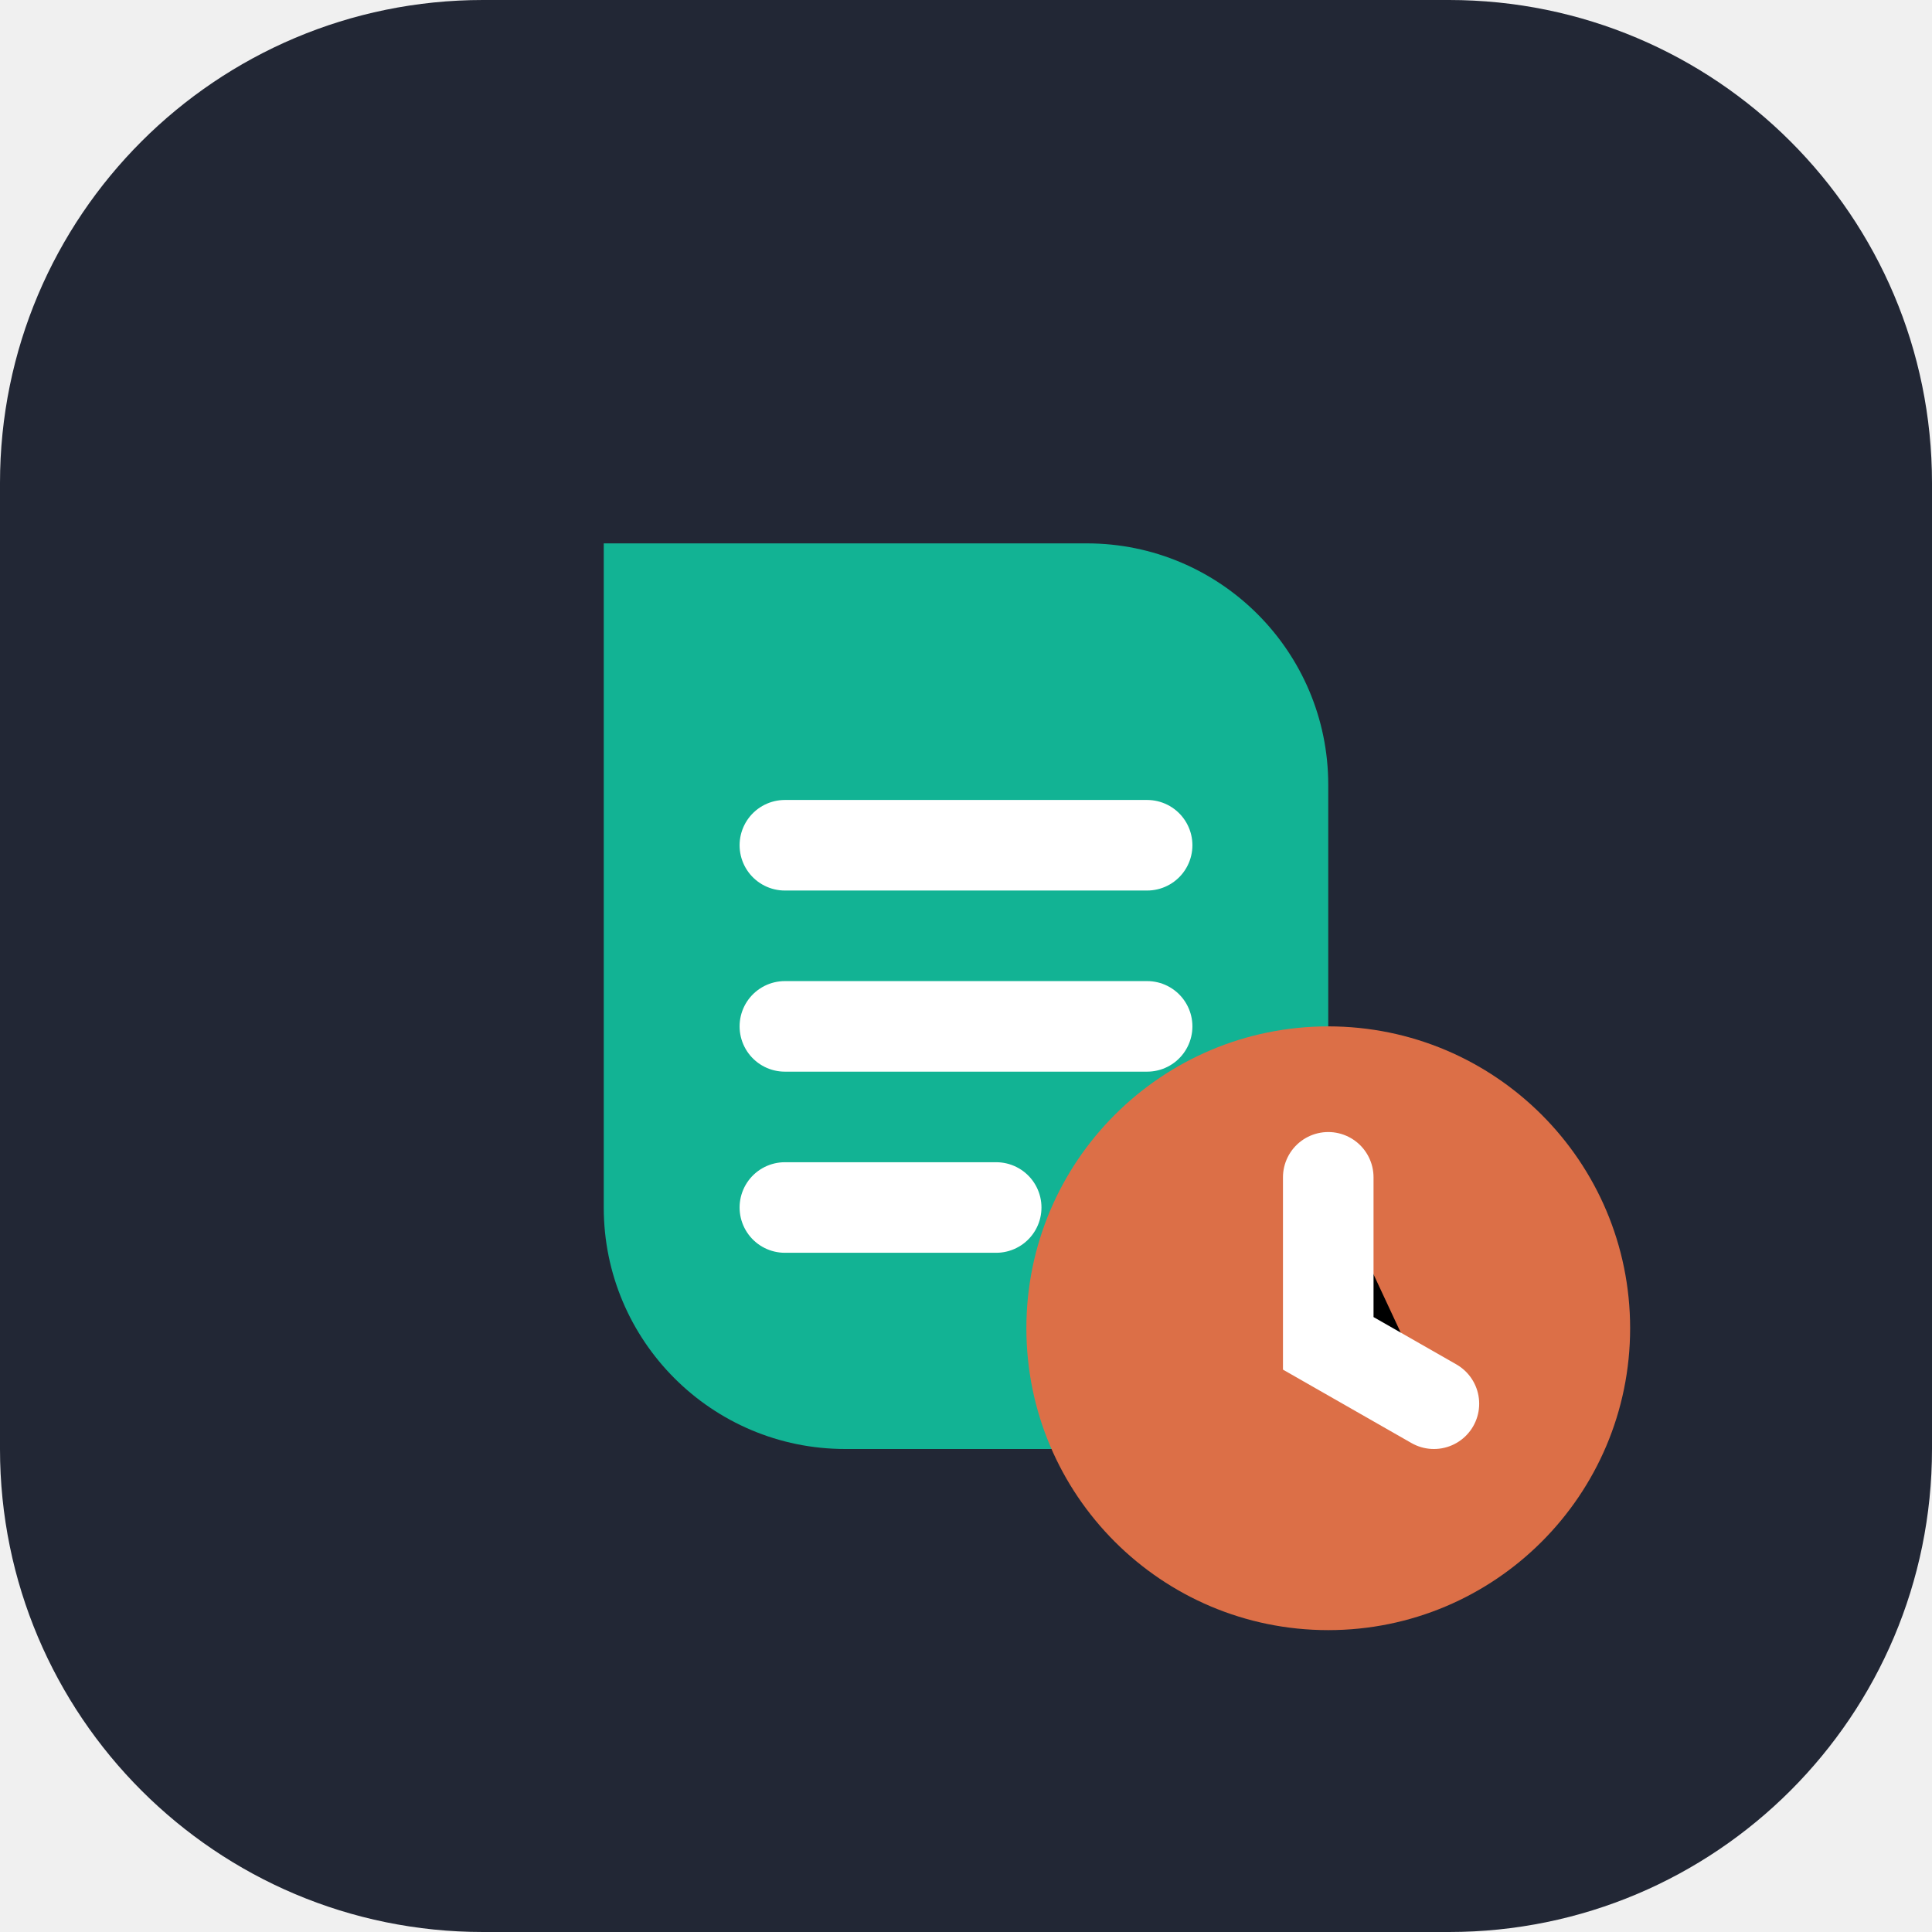
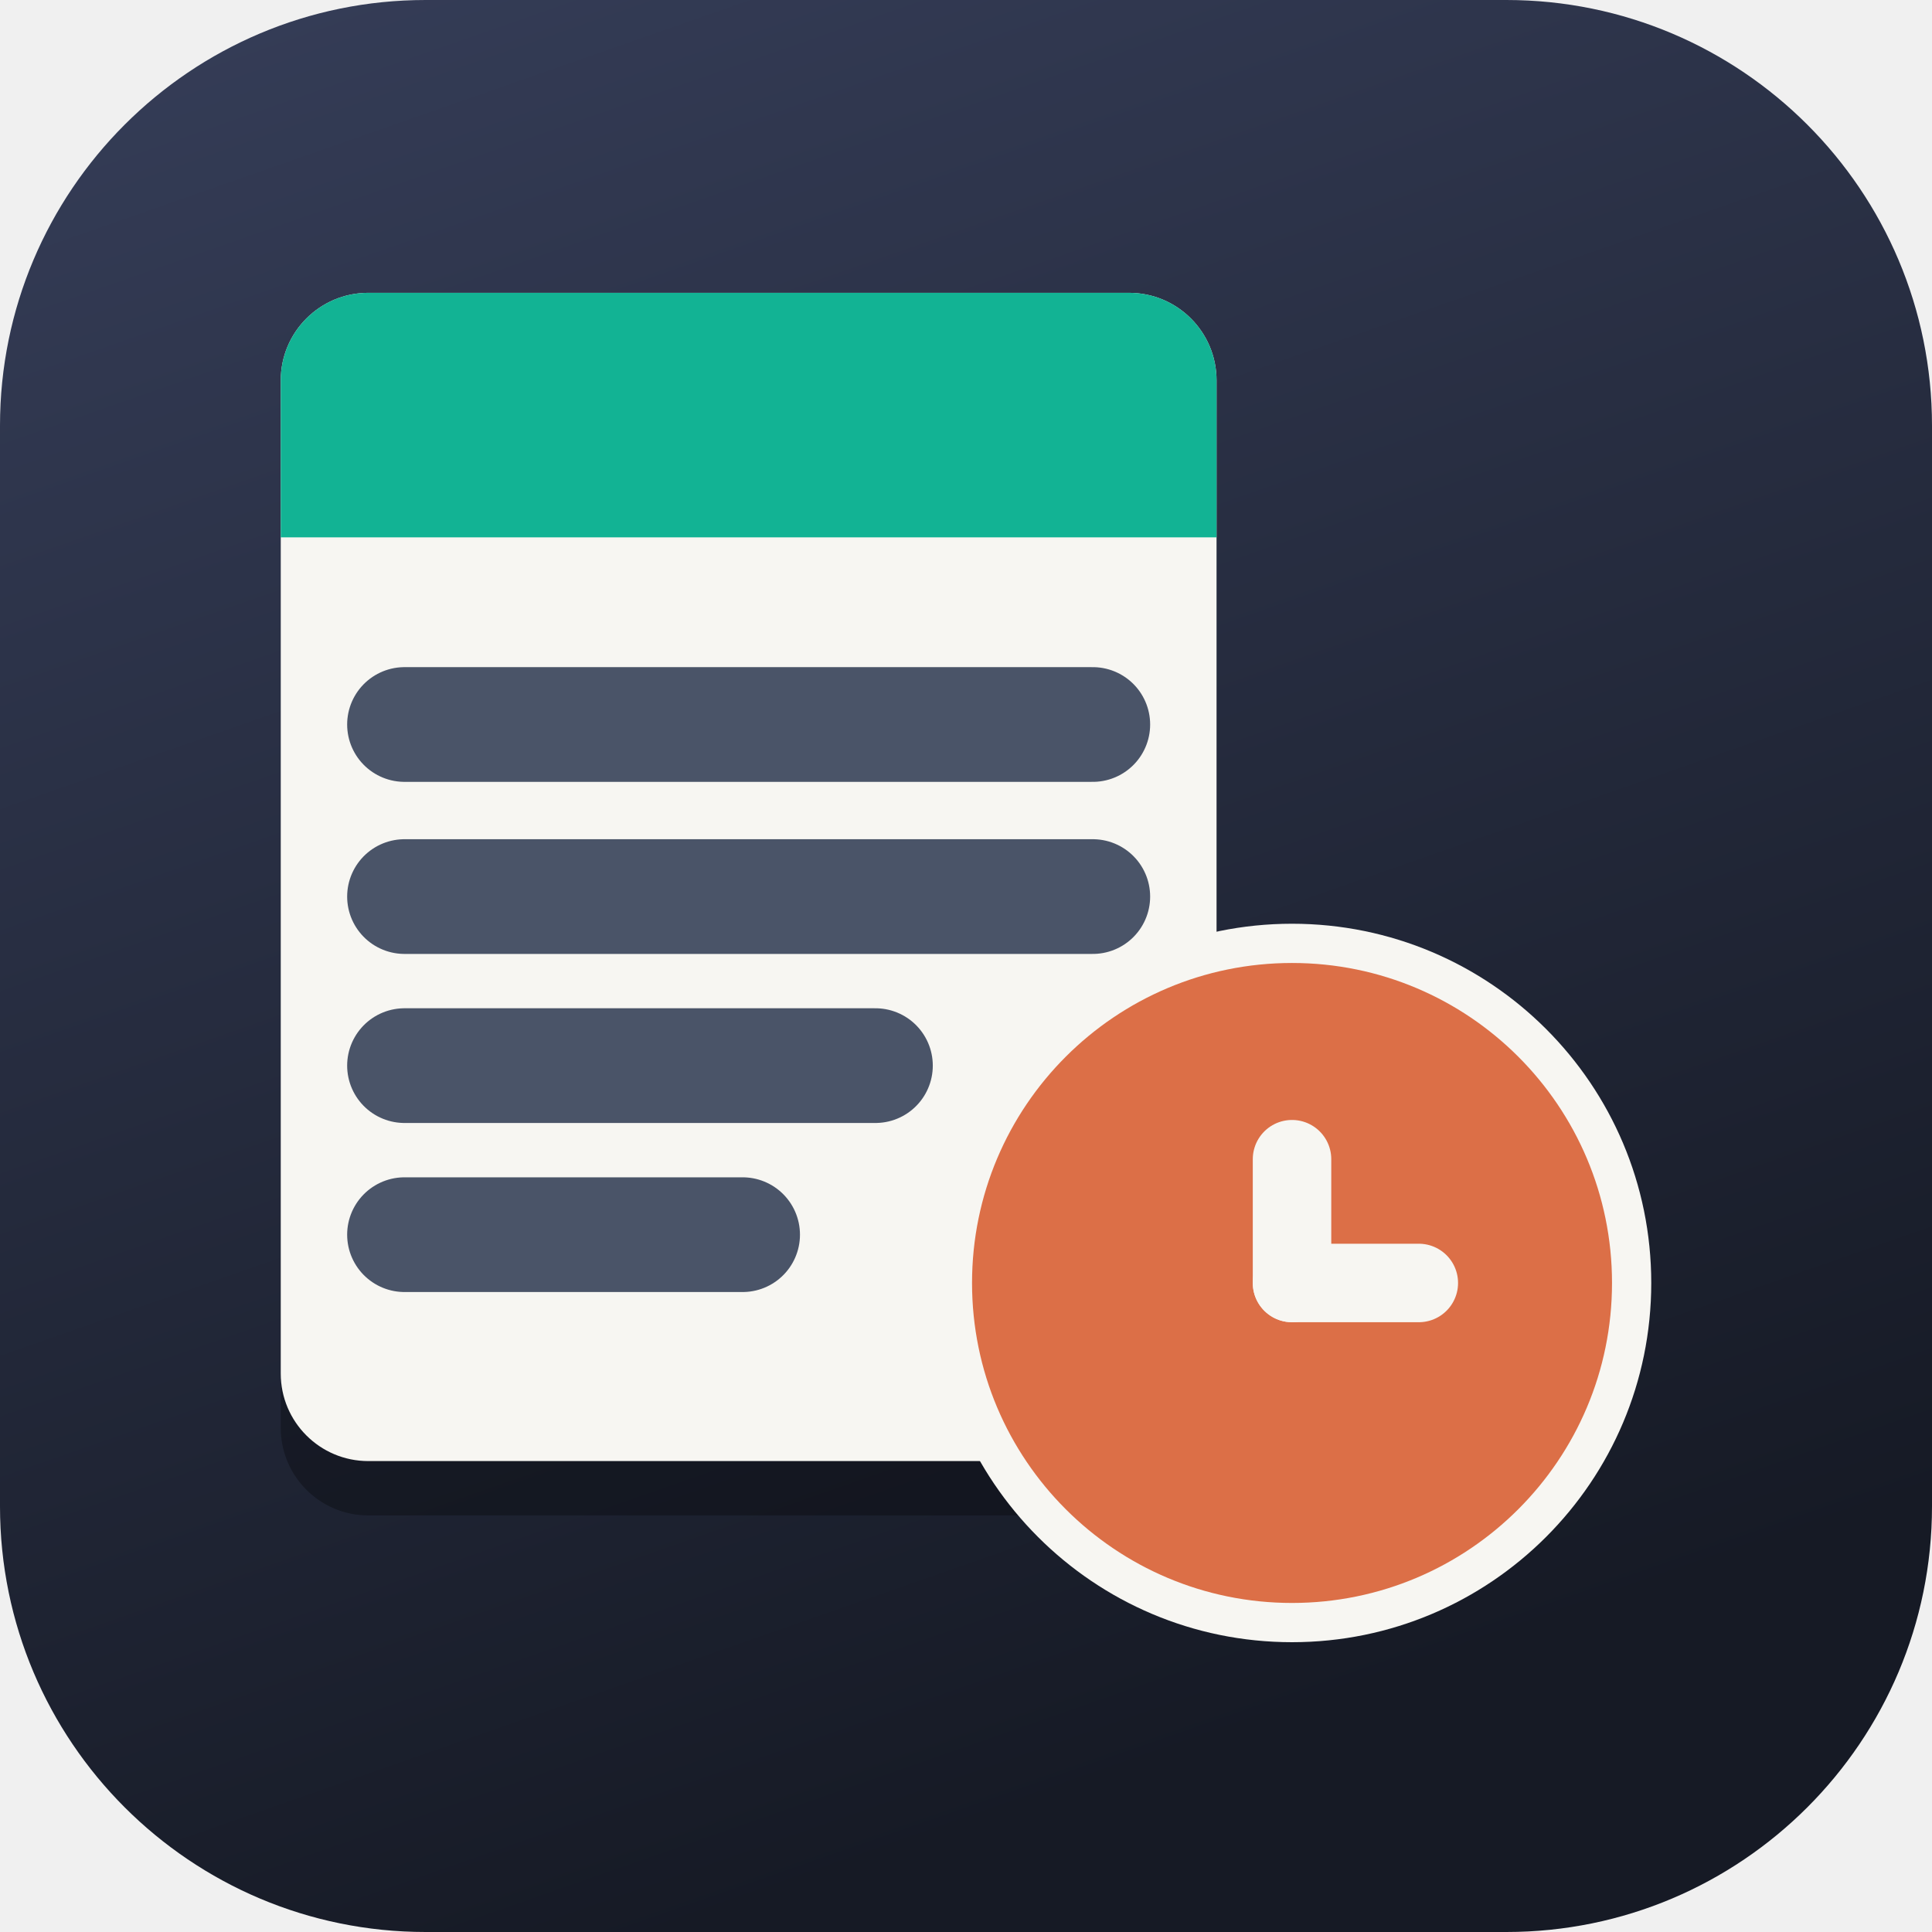
- <svg xmlns="http://www.w3.org/2000/svg" viewBox="0 0 64 64">
-   <rect width="64" height="64" rx="16" fill="#222735" />
-   <path d="M20 18h16a8 8 0 0 1 8 8v22H28a8 8 0 0 1-8-8V18z" fill="#12b394" />
-   <path d="M26 28h12M26 34h12M26 40h7" stroke="#ffffff" stroke-width="3" stroke-linecap="round" />
-   <circle cx="44" cy="44" r="10" fill="#dc6f47" />
-   <path d="M44 39v5.5l3.5 2" stroke="#ffffff" stroke-width="3" stroke-linecap="round" />
+ <svg xmlns="http://www.w3.org/2000/svg" viewBox="0 0 64 64" role="img" aria-label="Reportini">
+   <defs>
+     <linearGradient id="notte" x1="0" y1="0" x2="0.35" y2="1">
+       <stop offset="0" stop-color="#363e59" />
+       <stop offset="1" stop-color="#161a25" />
+     </linearGradient>
+   </defs>
+   <rect width="64" height="64" rx="14.1" fill="url(#notte)" />
+   <rect x="9.3" y="10.8" width="31" height="39.4" rx="2.9" fill="#000" opacity=".3" />
+   <rect x="9.3" y="9.7" width="31" height="38.7" rx="2.9" fill="#f7f6f2" />
+   <path d="M9.3 17.8V12.6A2.9 2.9 0 0 1 12.2 9.7h25.2a2.9 2.9 0 0 1 2.9 2.9v5.2z" fill="#12b394" />
+   <g stroke="#4a5468" stroke-width="3.8" stroke-linecap="round">
+     <path d="M13.4 24h22.8" />
+     <path d="M13.4 29.7h22.8" />
+     <path d="M13.4 35.3h15.6" />
+     <path d="M13.4 40.9h11.2" />
+   </g>
+   <circle cx="42.8" cy="42.5" r="11.9" fill="#f7f6f2" />
+   <circle cx="42.8" cy="42.5" r="10.6" fill="#dc6f47" />
+   <g stroke="#f7f6f2" stroke-width="2.6" stroke-linecap="round">
+     <path d="M42.8 42.5v-4.1" />
+     <path d="M42.8 42.5h4.2" />
+   </g>
</svg>
